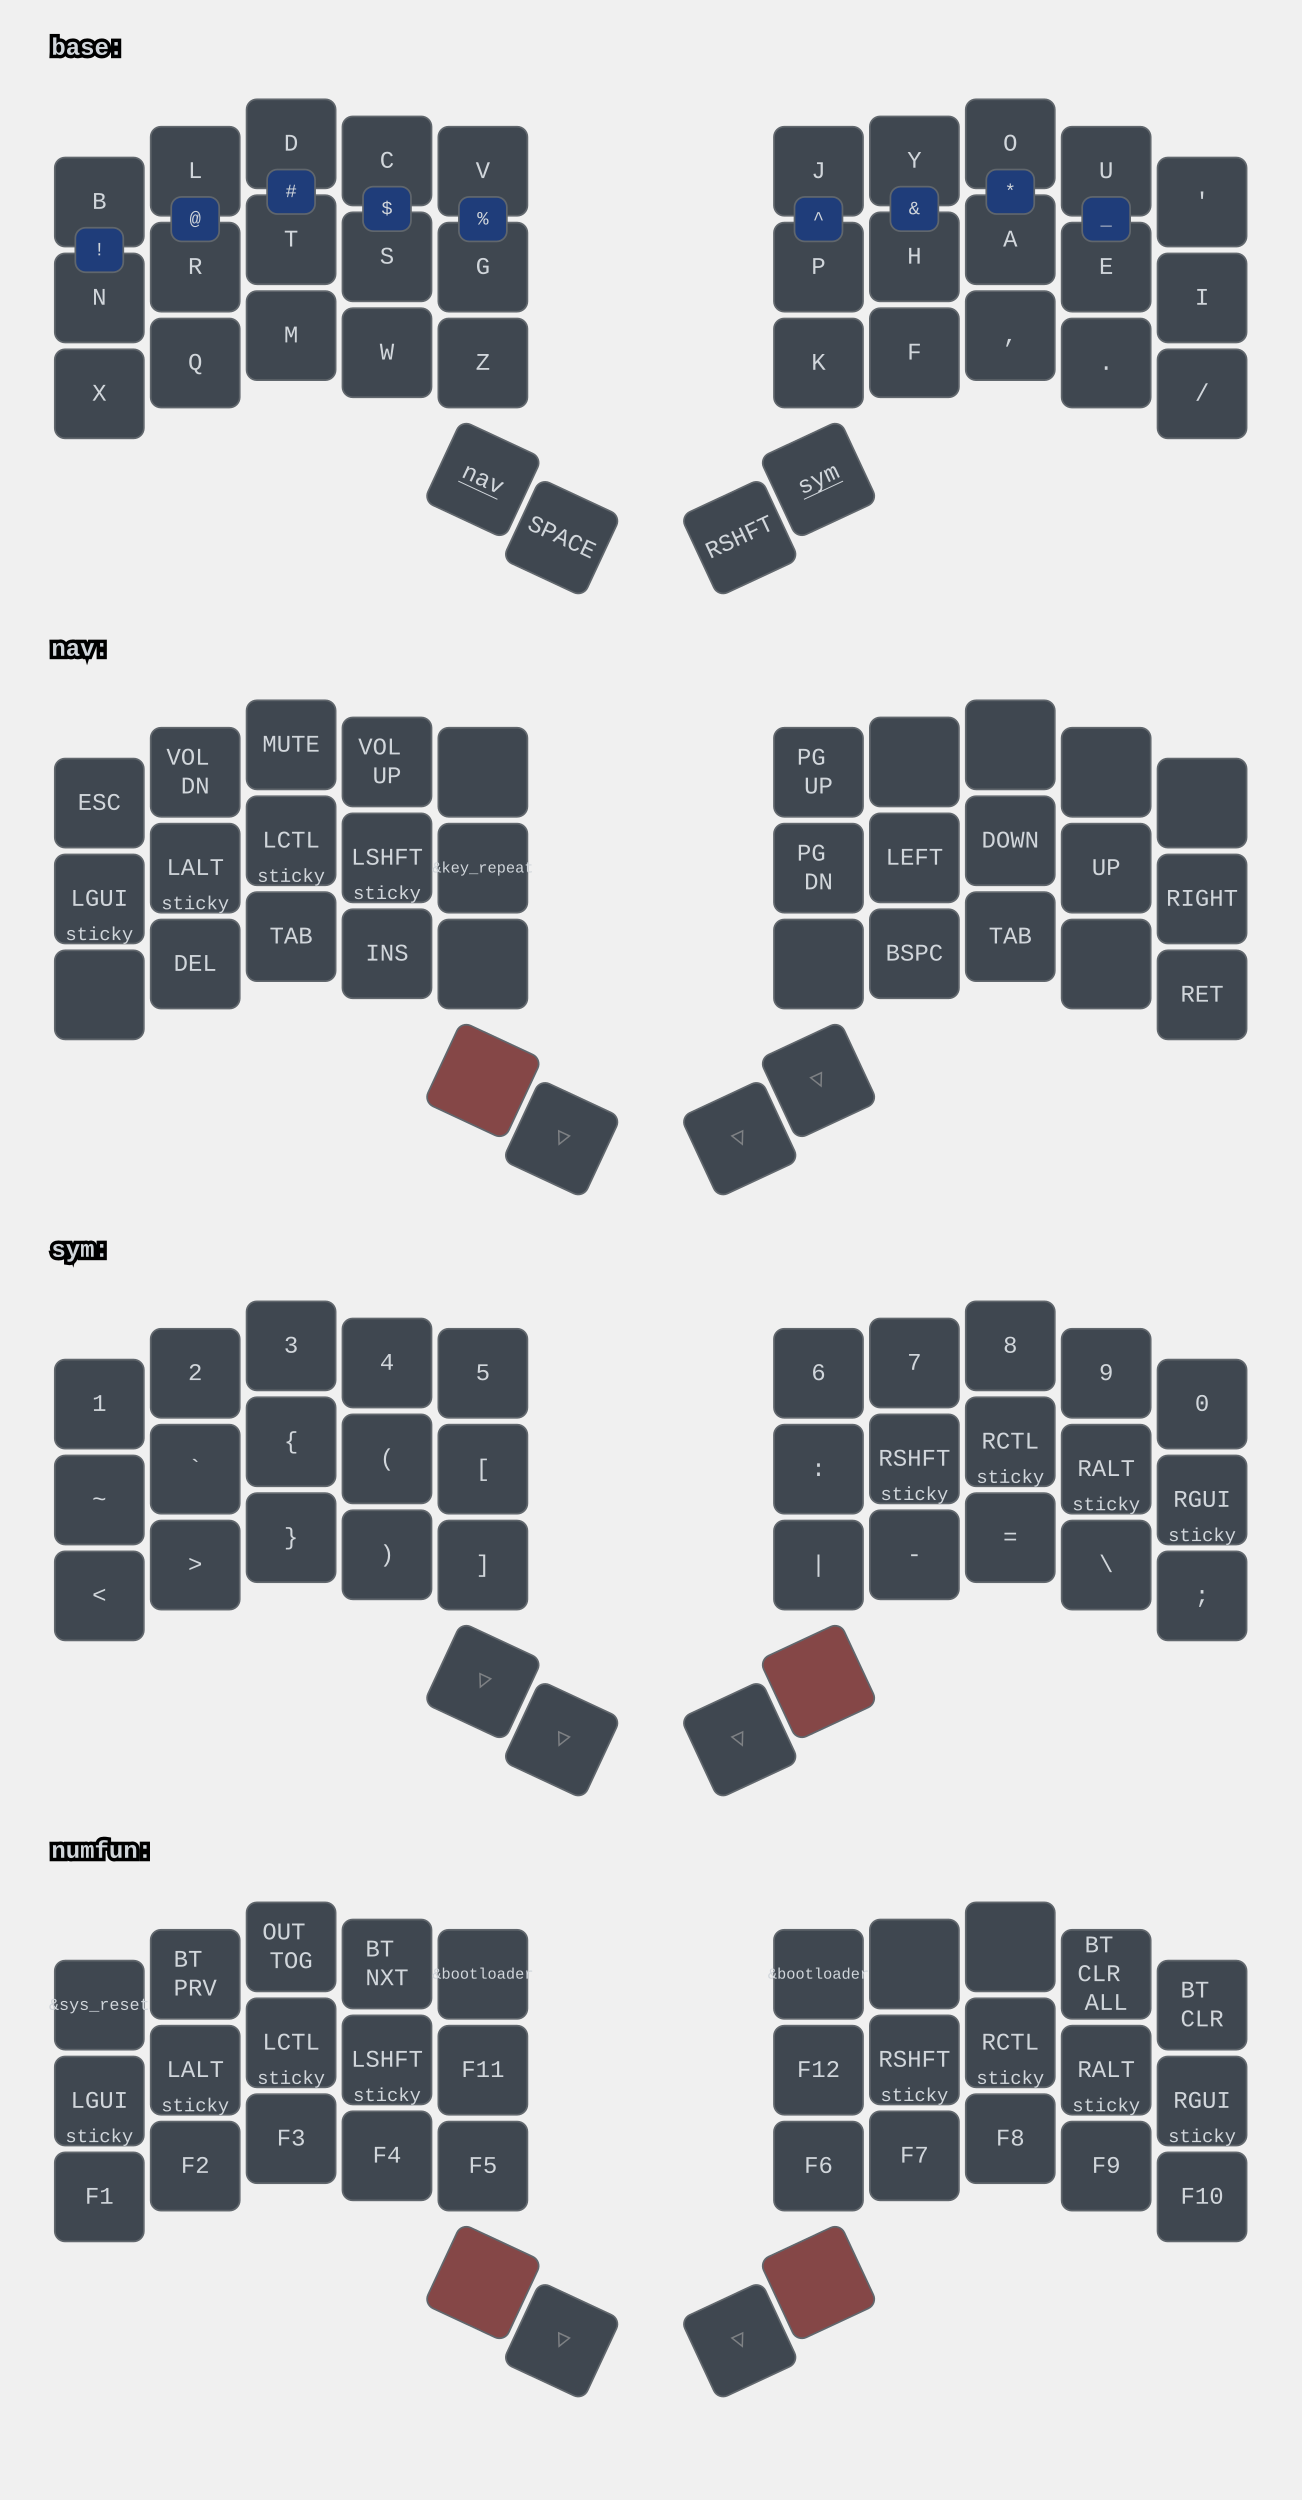
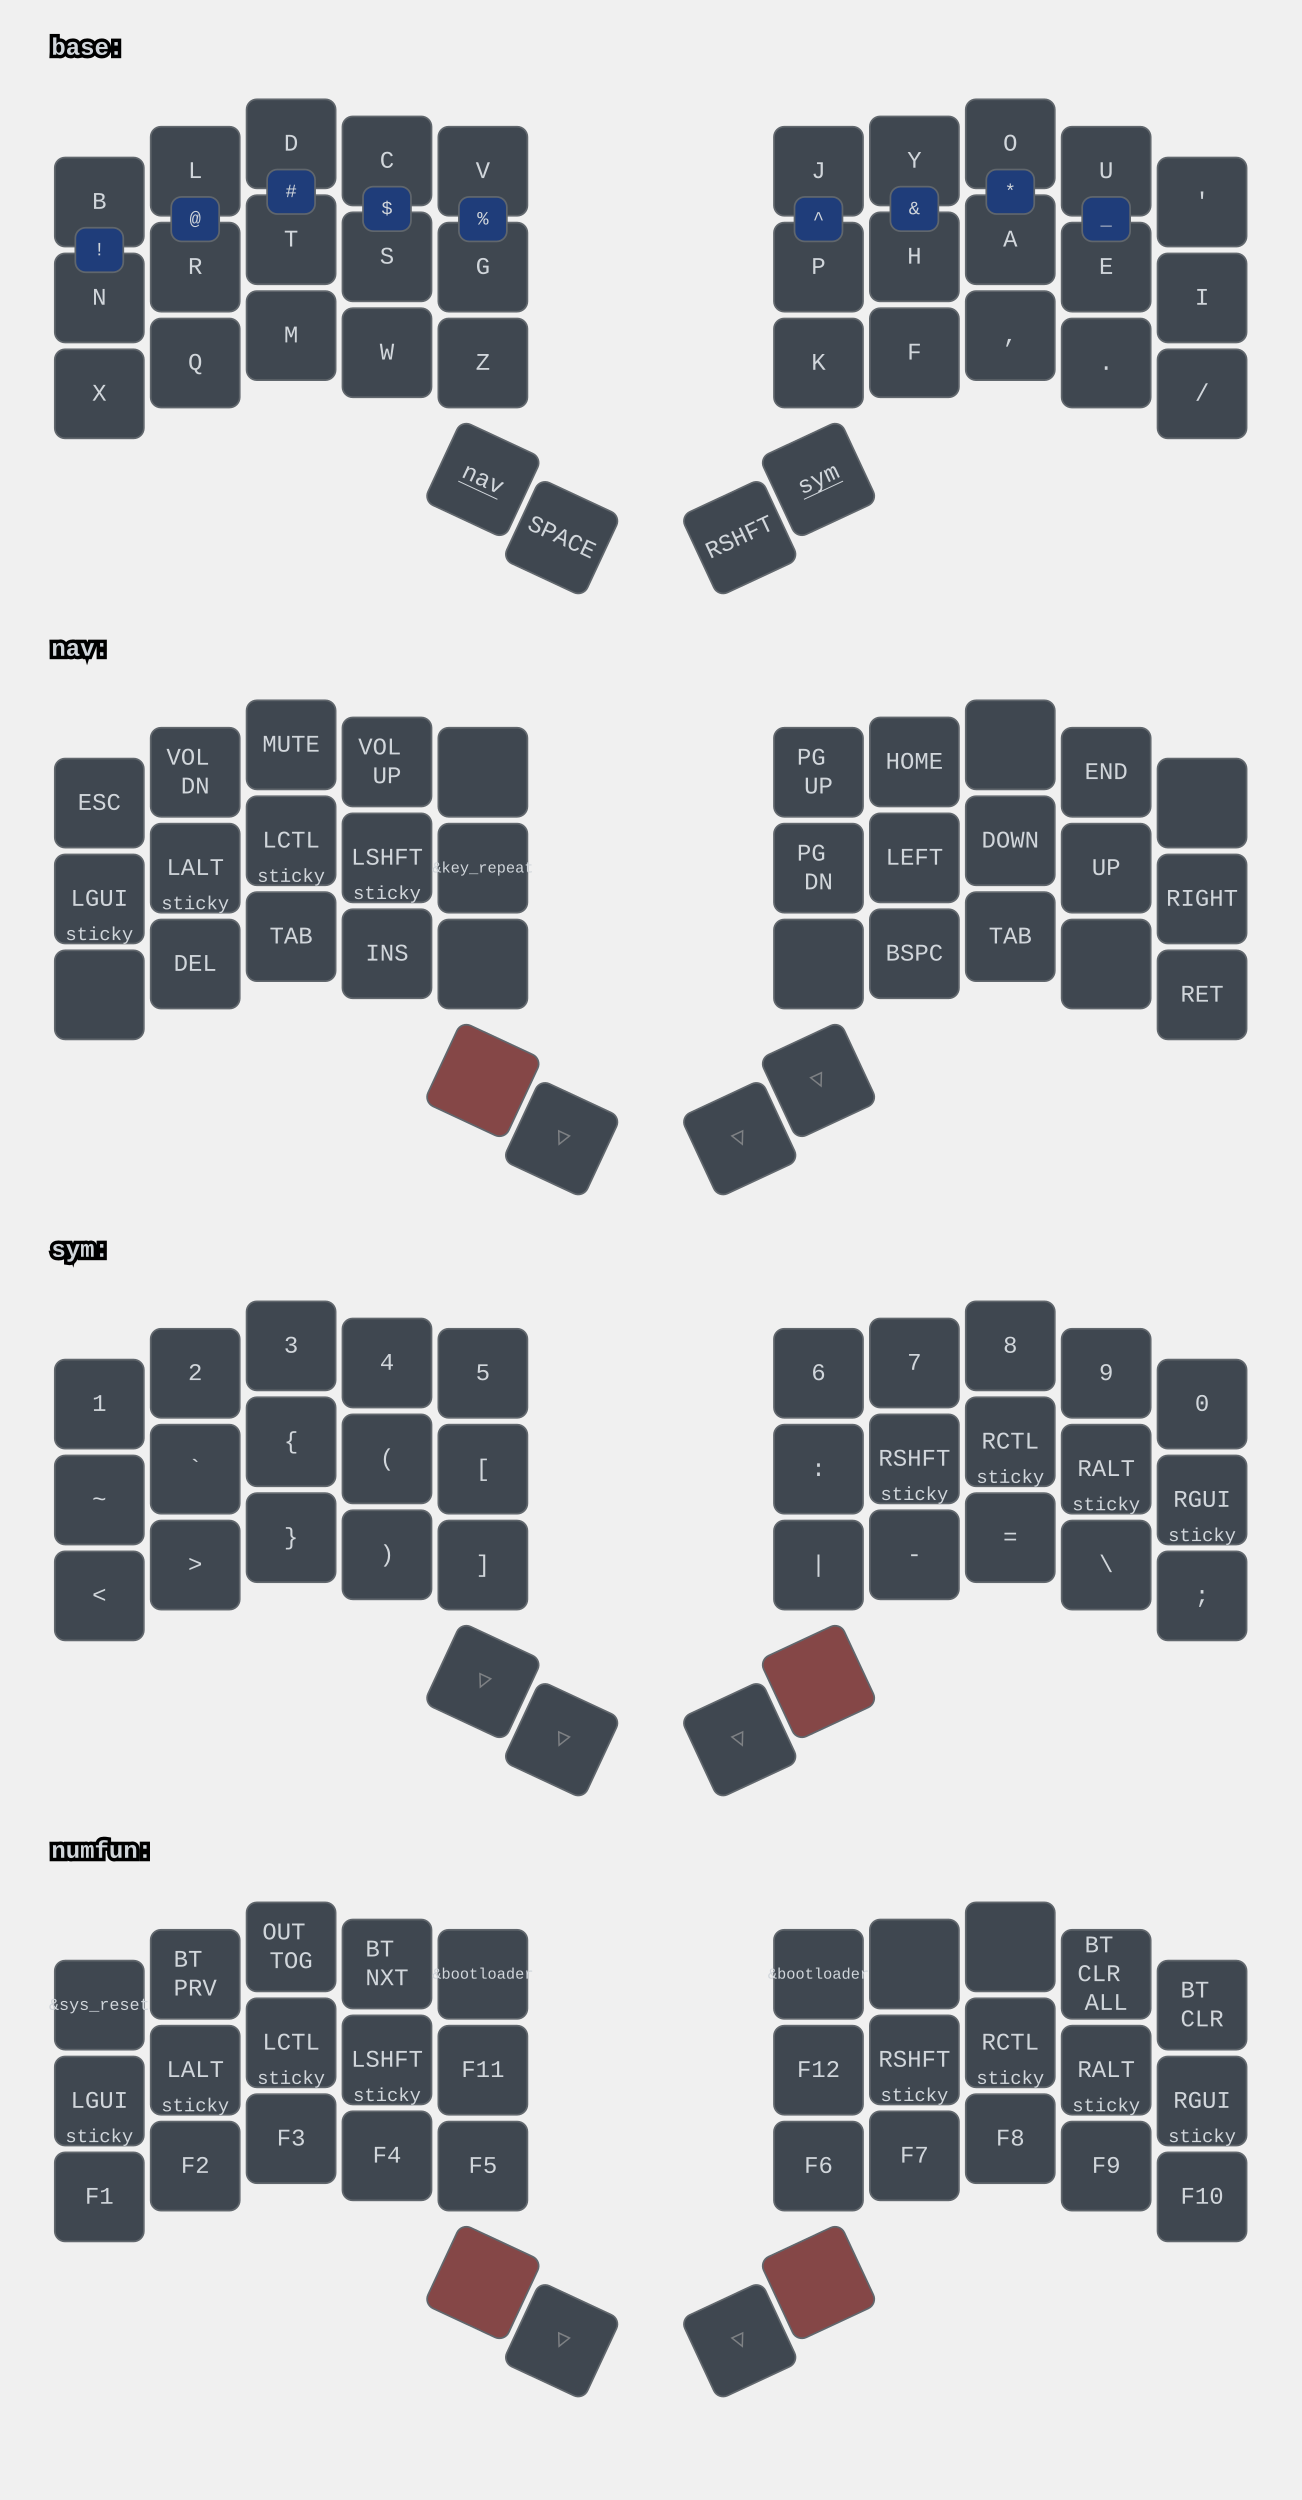
<svg xmlns="http://www.w3.org/2000/svg" width="760" height="1460" viewBox="0 0 760 1460" class="keymap">
  <style>/* inherit to force styles through use tags */
svg path {
    fill: inherit;
}

/* font and background color specifications */
svg.keymap {
    font-family: SFMono-Regular,Consolas,Liberation Mono,Menlo,monospace;
    font-size: 14px;
    font-kerning: normal;
    text-rendering: optimizeLegibility;
    fill: #24292e;
}

/* default key styling */
rect.key {
    fill: #f6f8fa;
}

rect.key, rect.combo {
    stroke: #c9cccf;
    stroke-width: 1;
}

/* default key side styling, only used is draw_key_sides is set */
rect.side {
    filter: brightness(90%);
}

/* color accent for combo boxes */
rect.combo, rect.combo-separate {
    fill: #cdf;
}

/* color accent for held keys */
rect.held, rect.combo.held {
    fill: #fdd;
}

/* color accent for ghost (optional) keys */
rect.ghost, rect.combo.ghost {
    stroke-dasharray: 4, 4;
    stroke-width: 2;
}

text {
    text-anchor: middle;
    dominant-baseline: middle;
}

/* styling for layer labels */
text.label {
    font-weight: bold;
    text-anchor: start;
    stroke: white;
    stroke-width: 4;
    paint-order: stroke;
}

/* styling for optional footer */
text.footer {
    text-anchor: end;
    dominant-baseline: auto;
    stroke: white;
    stroke-width: 4;
    paint-order: stroke;
}

/* styling for combo tap, and key non-tap label text */
text.combo, text.hold, text.shifted, text.left, text.right, text.tl, text.tr, text.bl, text.br {
    font-size: 11px;
}

text.hold, text.bl, text.br {
    text-anchor: middle;
    dominant-baseline: auto;
}

text.shifted, text.tl, text.tr {
    text-anchor: middle;
    dominant-baseline: hanging;
}

text.left, text.tl, text.bl {
    text-anchor: start;
}

text.right, text.tr, text.br {
    text-anchor: end;
}

text.layer-activator {
    text-decoration: underline;
}

/* styling for hold/shifted label text in combo box */
text.combo.hold, text.combo.shifted, text.combo.left, text.combo.right {
    font-size: 8px;
}

/* lighter symbol for transparent keys */
text.trans {
    fill: #7b7e81;
}

/* styling for combo dendrons */
path.combo {
    stroke-width: 1;
    stroke: gray;
    fill: none;
}

/* Start Tabler Icons Cleanup */
/* cannot use height/width with glyphs */
.icon-tabler &gt; path {
    fill: inherit;
    stroke: inherit;
    stroke-width: 2;
}
/* hide tabler's default box */
.icon-tabler &gt; path[stroke="none"][fill="none"] {
    visibility: hidden;
}
/* End Tabler Icons Cleanup */

svg.keymap { fill: #d1d6db; }
rect.key { fill: #3f4750; }
rect.key, rect.combo { stroke: #60666c; }
rect.combo, rect.combo-separate { fill: #1f3d7a; }
rect.held, rect.combo.held { fill: #854747; }
text.label, text.footer { stroke: black; }
text.trans { fill: #7e8184; }
path.combo { stroke: #7f7f7f; }
</style>
  <g transform="translate(30, 0)" class="layer-base">
    <text x="0" y="28" class="label" id="base">base:</text>
    <g transform="translate(0, 56)">
      <g transform="translate(28, 62)" class="key keypos-0">
        <rect rx="6" ry="6" x="-26" y="-26" width="52" height="52" class="key" />
        <text x="0" y="0" class="key tap">B</text>
      </g>
      <g transform="translate(84, 44)" class="key keypos-1">
        <rect rx="6" ry="6" x="-26" y="-26" width="52" height="52" class="key" />
        <text x="0" y="0" class="key tap">L</text>
      </g>
      <g transform="translate(140, 28)" class="key keypos-2">
        <rect rx="6" ry="6" x="-26" y="-26" width="52" height="52" class="key" />
        <text x="0" y="0" class="key tap">D</text>
      </g>
      <g transform="translate(196, 38)" class="key keypos-3">
        <rect rx="6" ry="6" x="-26" y="-26" width="52" height="52" class="key" />
        <text x="0" y="0" class="key tap">C</text>
      </g>
      <g transform="translate(252, 44)" class="key keypos-4">
        <rect rx="6" ry="6" x="-26" y="-26" width="52" height="52" class="key" />
        <text x="0" y="0" class="key tap">V</text>
      </g>
      <g transform="translate(448, 44)" class="key keypos-5">
        <rect rx="6" ry="6" x="-26" y="-26" width="52" height="52" class="key" />
        <text x="0" y="0" class="key tap">J</text>
      </g>
      <g transform="translate(504, 38)" class="key keypos-6">
        <rect rx="6" ry="6" x="-26" y="-26" width="52" height="52" class="key" />
        <text x="0" y="0" class="key tap">Y</text>
      </g>
      <g transform="translate(560, 28)" class="key keypos-7">
        <rect rx="6" ry="6" x="-26" y="-26" width="52" height="52" class="key" />
        <text x="0" y="0" class="key tap">O</text>
      </g>
      <g transform="translate(616, 44)" class="key keypos-8">
        <rect rx="6" ry="6" x="-26" y="-26" width="52" height="52" class="key" />
        <text x="0" y="0" class="key tap">U</text>
      </g>
      <g transform="translate(672, 62)" class="key keypos-9">
        <rect rx="6" ry="6" x="-26" y="-26" width="52" height="52" class="key" />
        <text x="0" y="0" class="key tap">'</text>
      </g>
      <g transform="translate(28, 118)" class="key keypos-10">
        <rect rx="6" ry="6" x="-26" y="-26" width="52" height="52" class="key" />
        <text x="0" y="0" class="key tap">N</text>
      </g>
      <g transform="translate(84, 100)" class="key keypos-11">
        <rect rx="6" ry="6" x="-26" y="-26" width="52" height="52" class="key" />
        <text x="0" y="0" class="key tap">R</text>
      </g>
      <g transform="translate(140, 84)" class="key keypos-12">
        <rect rx="6" ry="6" x="-26" y="-26" width="52" height="52" class="key" />
        <text x="0" y="0" class="key tap">T</text>
      </g>
      <g transform="translate(196, 94)" class="key keypos-13">
        <rect rx="6" ry="6" x="-26" y="-26" width="52" height="52" class="key" />
        <text x="0" y="0" class="key tap">S</text>
      </g>
      <g transform="translate(252, 100)" class="key keypos-14">
        <rect rx="6" ry="6" x="-26" y="-26" width="52" height="52" class="key" />
        <text x="0" y="0" class="key tap">G</text>
      </g>
      <g transform="translate(448, 100)" class="key keypos-15">
        <rect rx="6" ry="6" x="-26" y="-26" width="52" height="52" class="key" />
        <text x="0" y="0" class="key tap">P</text>
      </g>
      <g transform="translate(504, 94)" class="key keypos-16">
        <rect rx="6" ry="6" x="-26" y="-26" width="52" height="52" class="key" />
        <text x="0" y="0" class="key tap">H</text>
      </g>
      <g transform="translate(560, 84)" class="key keypos-17">
        <rect rx="6" ry="6" x="-26" y="-26" width="52" height="52" class="key" />
        <text x="0" y="0" class="key tap">A</text>
      </g>
      <g transform="translate(616, 100)" class="key keypos-18">
        <rect rx="6" ry="6" x="-26" y="-26" width="52" height="52" class="key" />
        <text x="0" y="0" class="key tap">E</text>
      </g>
      <g transform="translate(672, 118)" class="key keypos-19">
        <rect rx="6" ry="6" x="-26" y="-26" width="52" height="52" class="key" />
        <text x="0" y="0" class="key tap">I</text>
      </g>
      <g transform="translate(28, 174)" class="key keypos-20">
        <rect rx="6" ry="6" x="-26" y="-26" width="52" height="52" class="key" />
        <text x="0" y="0" class="key tap">X</text>
      </g>
      <g transform="translate(84, 156)" class="key keypos-21">
        <rect rx="6" ry="6" x="-26" y="-26" width="52" height="52" class="key" />
        <text x="0" y="0" class="key tap">Q</text>
      </g>
      <g transform="translate(140, 140)" class="key keypos-22">
        <rect rx="6" ry="6" x="-26" y="-26" width="52" height="52" class="key" />
        <text x="0" y="0" class="key tap">M</text>
      </g>
      <g transform="translate(196, 150)" class="key keypos-23">
        <rect rx="6" ry="6" x="-26" y="-26" width="52" height="52" class="key" />
        <text x="0" y="0" class="key tap">W</text>
      </g>
      <g transform="translate(252, 156)" class="key keypos-24">
        <rect rx="6" ry="6" x="-26" y="-26" width="52" height="52" class="key" />
        <text x="0" y="0" class="key tap">Z</text>
      </g>
      <g transform="translate(448, 156)" class="key keypos-25">
        <rect rx="6" ry="6" x="-26" y="-26" width="52" height="52" class="key" />
        <text x="0" y="0" class="key tap">K</text>
      </g>
      <g transform="translate(504, 150)" class="key keypos-26">
        <rect rx="6" ry="6" x="-26" y="-26" width="52" height="52" class="key" />
        <text x="0" y="0" class="key tap">F</text>
      </g>
      <g transform="translate(560, 140)" class="key keypos-27">
        <rect rx="6" ry="6" x="-26" y="-26" width="52" height="52" class="key" />
        <text x="0" y="0" class="key tap">,</text>
      </g>
      <g transform="translate(616, 156)" class="key keypos-28">
        <rect rx="6" ry="6" x="-26" y="-26" width="52" height="52" class="key" />
        <text x="0" y="0" class="key tap">.</text>
      </g>
      <g transform="translate(672, 174)" class="key keypos-29">
        <rect rx="6" ry="6" x="-26" y="-26" width="52" height="52" class="key" />
        <text x="0" y="0" class="key tap">/</text>
      </g>
      <g transform="translate(252, 224) rotate(25.0)" class="key keypos-30">
        <rect rx="6" ry="6" x="-26" y="-26" width="52" height="52" class="key" />
        <a href="#nav">
          <text x="0" y="0" class="key tap layer-activator">nav</text>
        </a>
      </g>
      <g transform="translate(298, 258) rotate(25.0)" class="key keypos-31">
        <rect rx="6" ry="6" x="-26" y="-26" width="52" height="52" class="key" />
        <text x="0" y="0" class="key tap">SPACE</text>
      </g>
      <g transform="translate(402, 258) rotate(-25.0)" class="key keypos-32">
        <rect rx="6" ry="6" x="-26" y="-26" width="52" height="52" class="key" />
        <text x="0" y="0" class="key tap">RSHFT</text>
      </g>
      <g transform="translate(448, 224) rotate(-25.0)" class="key keypos-33">
        <rect rx="6" ry="6" x="-26" y="-26" width="52" height="52" class="key" />
        <a href="#sym">
          <text x="0" y="0" class="key tap layer-activator">sym</text>
        </a>
      </g>
      <g class="combo combopos-0">
        <rect rx="6" ry="6" x="14" y="77" width="28" height="26" class="combo" />
        <text x="28" y="90" class="combo tap">!</text>
      </g>
      <g class="combo combopos-1">
        <rect rx="6" ry="6" x="70" y="59" width="28" height="26" class="combo" />
        <text x="84" y="72" class="combo tap">@</text>
      </g>
      <g class="combo combopos-2">
        <rect rx="6" ry="6" x="126" y="43" width="28" height="26" class="combo" />
        <text x="140" y="56" class="combo tap">#</text>
      </g>
      <g class="combo combopos-3">
        <rect rx="6" ry="6" x="182" y="53" width="28" height="26" class="combo" />
        <text x="196" y="66" class="combo tap">$</text>
      </g>
      <g class="combo combopos-4">
        <rect rx="6" ry="6" x="238" y="59" width="28" height="26" class="combo" />
        <text x="252" y="72" class="combo tap">%</text>
      </g>
      <g class="combo combopos-5">
        <rect rx="6" ry="6" x="434" y="59" width="28" height="26" class="combo" />
        <text x="448" y="72" class="combo tap">^</text>
      </g>
      <g class="combo combopos-6">
        <rect rx="6" ry="6" x="490" y="53" width="28" height="26" class="combo" />
        <text x="504" y="66" class="combo tap">&amp;</text>
      </g>
      <g class="combo combopos-7">
        <rect rx="6" ry="6" x="546" y="43" width="28" height="26" class="combo" />
        <text x="560" y="56" class="combo tap">*</text>
      </g>
      <g class="combo combopos-8">
        <rect rx="6" ry="6" x="602" y="59" width="28" height="26" class="combo" />
        <text x="616" y="72" class="combo tap">_</text>
      </g>
    </g>
  </g>
  <g transform="translate(30, 351)" class="layer-nav">
    <text x="0" y="28" class="label" id="nav">nav:</text>
    <g transform="translate(0, 56)">
      <g transform="translate(28, 62)" class="key keypos-0">
        <rect rx="6" ry="6" x="-26" y="-26" width="52" height="52" class="key" />
        <text x="0" y="0" class="key tap">ESC</text>
      </g>
      <g transform="translate(84, 44)" class="key keypos-1">
        <rect rx="6" ry="6" x="-26" y="-26" width="52" height="52" class="key" />
        <text x="0" y="0" class="key tap">
          <tspan x="0" dy="-0.6em">VOL</tspan>
          <tspan x="0" dy="1.2em">DN</tspan>
        </text>
      </g>
      <g transform="translate(140, 28)" class="key keypos-2">
        <rect rx="6" ry="6" x="-26" y="-26" width="52" height="52" class="key" />
        <text x="0" y="0" class="key tap">MUTE</text>
      </g>
      <g transform="translate(196, 38)" class="key keypos-3">
        <rect rx="6" ry="6" x="-26" y="-26" width="52" height="52" class="key" />
        <text x="0" y="0" class="key tap">
          <tspan x="0" dy="-0.6em">VOL</tspan>
          <tspan x="0" dy="1.2em">UP</tspan>
        </text>
      </g>
      <g transform="translate(252, 44)" class="key keypos-4">
        <rect rx="6" ry="6" x="-26" y="-26" width="52" height="52" class="key" />
      </g>
      <g transform="translate(448, 44)" class="key keypos-5">
        <rect rx="6" ry="6" x="-26" y="-26" width="52" height="52" class="key" />
        <text x="0" y="0" class="key tap">
          <tspan x="0" dy="-0.6em">PG</tspan>
          <tspan x="0" dy="1.2em">UP</tspan>
        </text>
      </g>
      <g transform="translate(504, 38)" class="key keypos-6">
        <rect rx="6" ry="6" x="-26" y="-26" width="52" height="52" class="key" />
+         <text x="0" y="0" class="key tap">HOME</text>
      </g>
      <g transform="translate(560, 28)" class="key keypos-7">
        <rect rx="6" ry="6" x="-26" y="-26" width="52" height="52" class="key" />
      </g>
      <g transform="translate(616, 44)" class="key keypos-8">
        <rect rx="6" ry="6" x="-26" y="-26" width="52" height="52" class="key" />
+         <text x="0" y="0" class="key tap">END</text>
      </g>
      <g transform="translate(672, 62)" class="key keypos-9">
        <rect rx="6" ry="6" x="-26" y="-26" width="52" height="52" class="key" />
      </g>
      <g transform="translate(28, 118)" class="key keypos-10">
        <rect rx="6" ry="6" x="-26" y="-26" width="52" height="52" class="key" />
        <text x="0" y="0" class="key tap">LGUI</text>
        <text x="0" y="24" class="key hold">sticky</text>
      </g>
      <g transform="translate(84, 100)" class="key keypos-11">
        <rect rx="6" ry="6" x="-26" y="-26" width="52" height="52" class="key" />
        <text x="0" y="0" class="key tap">LALT</text>
        <text x="0" y="24" class="key hold">sticky</text>
      </g>
      <g transform="translate(140, 84)" class="key keypos-12">
        <rect rx="6" ry="6" x="-26" y="-26" width="52" height="52" class="key" />
        <text x="0" y="0" class="key tap">LCTL</text>
        <text x="0" y="24" class="key hold">sticky</text>
      </g>
      <g transform="translate(196, 94)" class="key keypos-13">
        <rect rx="6" ry="6" x="-26" y="-26" width="52" height="52" class="key" />
        <text x="0" y="0" class="key tap">LSHFT</text>
        <text x="0" y="24" class="key hold">sticky</text>
      </g>
      <g transform="translate(252, 100)" class="key keypos-14">
        <rect rx="6" ry="6" x="-26" y="-26" width="52" height="52" class="key" />
        <text x="0" y="0" class="key tap">
          <tspan style="font-size: 64%">&amp;key_repeat</tspan>
        </text>
      </g>
      <g transform="translate(448, 100)" class="key keypos-15">
        <rect rx="6" ry="6" x="-26" y="-26" width="52" height="52" class="key" />
        <text x="0" y="0" class="key tap">
          <tspan x="0" dy="-0.6em">PG</tspan>
          <tspan x="0" dy="1.2em">DN</tspan>
        </text>
      </g>
      <g transform="translate(504, 94)" class="key keypos-16">
        <rect rx="6" ry="6" x="-26" y="-26" width="52" height="52" class="key" />
        <text x="0" y="0" class="key tap">LEFT</text>
      </g>
      <g transform="translate(560, 84)" class="key keypos-17">
        <rect rx="6" ry="6" x="-26" y="-26" width="52" height="52" class="key" />
        <text x="0" y="0" class="key tap">DOWN</text>
      </g>
      <g transform="translate(616, 100)" class="key keypos-18">
        <rect rx="6" ry="6" x="-26" y="-26" width="52" height="52" class="key" />
        <text x="0" y="0" class="key tap">UP</text>
      </g>
      <g transform="translate(672, 118)" class="key keypos-19">
        <rect rx="6" ry="6" x="-26" y="-26" width="52" height="52" class="key" />
        <text x="0" y="0" class="key tap">RIGHT</text>
      </g>
      <g transform="translate(28, 174)" class="key keypos-20">
        <rect rx="6" ry="6" x="-26" y="-26" width="52" height="52" class="key" />
      </g>
      <g transform="translate(84, 156)" class="key keypos-21">
        <rect rx="6" ry="6" x="-26" y="-26" width="52" height="52" class="key" />
        <text x="0" y="0" class="key tap">DEL</text>
      </g>
      <g transform="translate(140, 140)" class="key keypos-22">
        <rect rx="6" ry="6" x="-26" y="-26" width="52" height="52" class="key" />
        <text x="0" y="0" class="key tap">TAB</text>
      </g>
      <g transform="translate(196, 150)" class="key keypos-23">
        <rect rx="6" ry="6" x="-26" y="-26" width="52" height="52" class="key" />
        <text x="0" y="0" class="key tap">INS</text>
      </g>
      <g transform="translate(252, 156)" class="key keypos-24">
        <rect rx="6" ry="6" x="-26" y="-26" width="52" height="52" class="key" />
      </g>
      <g transform="translate(448, 156)" class="key keypos-25">
        <rect rx="6" ry="6" x="-26" y="-26" width="52" height="52" class="key" />
      </g>
      <g transform="translate(504, 150)" class="key keypos-26">
        <rect rx="6" ry="6" x="-26" y="-26" width="52" height="52" class="key" />
        <text x="0" y="0" class="key tap">BSPC</text>
      </g>
      <g transform="translate(560, 140)" class="key keypos-27">
        <rect rx="6" ry="6" x="-26" y="-26" width="52" height="52" class="key" />
        <text x="0" y="0" class="key tap">TAB</text>
      </g>
      <g transform="translate(616, 156)" class="key keypos-28">
        <rect rx="6" ry="6" x="-26" y="-26" width="52" height="52" class="key" />
      </g>
      <g transform="translate(672, 174)" class="key keypos-29">
        <rect rx="6" ry="6" x="-26" y="-26" width="52" height="52" class="key" />
        <text x="0" y="0" class="key tap">RET</text>
      </g>
      <g transform="translate(252, 224) rotate(25.0)" class="key held keypos-30">
        <rect rx="6" ry="6" x="-26" y="-26" width="52" height="52" class="key held" />
      </g>
      <g transform="translate(298, 258) rotate(25.0)" class="key trans keypos-31">
        <rect rx="6" ry="6" x="-26" y="-26" width="52" height="52" class="key trans" />
        <text x="0" y="0" class="key trans tap">▽</text>
      </g>
      <g transform="translate(402, 258) rotate(-25.0)" class="key trans keypos-32">
        <rect rx="6" ry="6" x="-26" y="-26" width="52" height="52" class="key trans" />
        <text x="0" y="0" class="key trans tap">▽</text>
      </g>
      <g transform="translate(448, 224) rotate(-25.0)" class="key trans keypos-33">
        <rect rx="6" ry="6" x="-26" y="-26" width="52" height="52" class="key trans" />
        <text x="0" y="0" class="key trans tap">▽</text>
      </g>
    </g>
  </g>
  <g transform="translate(30, 702)" class="layer-sym">
    <text x="0" y="28" class="label" id="sym">sym:</text>
    <g transform="translate(0, 56)">
      <g transform="translate(28, 62)" class="key keypos-0">
        <rect rx="6" ry="6" x="-26" y="-26" width="52" height="52" class="key" />
        <text x="0" y="0" class="key tap">1</text>
      </g>
      <g transform="translate(84, 44)" class="key keypos-1">
        <rect rx="6" ry="6" x="-26" y="-26" width="52" height="52" class="key" />
        <text x="0" y="0" class="key tap">2</text>
      </g>
      <g transform="translate(140, 28)" class="key keypos-2">
        <rect rx="6" ry="6" x="-26" y="-26" width="52" height="52" class="key" />
        <text x="0" y="0" class="key tap">3</text>
      </g>
      <g transform="translate(196, 38)" class="key keypos-3">
        <rect rx="6" ry="6" x="-26" y="-26" width="52" height="52" class="key" />
        <text x="0" y="0" class="key tap">4</text>
      </g>
      <g transform="translate(252, 44)" class="key keypos-4">
        <rect rx="6" ry="6" x="-26" y="-26" width="52" height="52" class="key" />
        <text x="0" y="0" class="key tap">5</text>
      </g>
      <g transform="translate(448, 44)" class="key keypos-5">
        <rect rx="6" ry="6" x="-26" y="-26" width="52" height="52" class="key" />
        <text x="0" y="0" class="key tap">6</text>
      </g>
      <g transform="translate(504, 38)" class="key keypos-6">
        <rect rx="6" ry="6" x="-26" y="-26" width="52" height="52" class="key" />
        <text x="0" y="0" class="key tap">7</text>
      </g>
      <g transform="translate(560, 28)" class="key keypos-7">
        <rect rx="6" ry="6" x="-26" y="-26" width="52" height="52" class="key" />
        <text x="0" y="0" class="key tap">8</text>
      </g>
      <g transform="translate(616, 44)" class="key keypos-8">
        <rect rx="6" ry="6" x="-26" y="-26" width="52" height="52" class="key" />
        <text x="0" y="0" class="key tap">9</text>
      </g>
      <g transform="translate(672, 62)" class="key keypos-9">
        <rect rx="6" ry="6" x="-26" y="-26" width="52" height="52" class="key" />
        <text x="0" y="0" class="key tap">0</text>
      </g>
      <g transform="translate(28, 118)" class="key keypos-10">
        <rect rx="6" ry="6" x="-26" y="-26" width="52" height="52" class="key" />
        <text x="0" y="0" class="key tap">~</text>
      </g>
      <g transform="translate(84, 100)" class="key keypos-11">
        <rect rx="6" ry="6" x="-26" y="-26" width="52" height="52" class="key" />
        <text x="0" y="0" class="key tap">`</text>
      </g>
      <g transform="translate(140, 84)" class="key keypos-12">
        <rect rx="6" ry="6" x="-26" y="-26" width="52" height="52" class="key" />
        <text x="0" y="0" class="key tap">{</text>
      </g>
      <g transform="translate(196, 94)" class="key keypos-13">
        <rect rx="6" ry="6" x="-26" y="-26" width="52" height="52" class="key" />
        <text x="0" y="0" class="key tap">(</text>
      </g>
      <g transform="translate(252, 100)" class="key keypos-14">
        <rect rx="6" ry="6" x="-26" y="-26" width="52" height="52" class="key" />
        <text x="0" y="0" class="key tap">[</text>
      </g>
      <g transform="translate(448, 100)" class="key keypos-15">
        <rect rx="6" ry="6" x="-26" y="-26" width="52" height="52" class="key" />
        <text x="0" y="0" class="key tap">:</text>
      </g>
      <g transform="translate(504, 94)" class="key keypos-16">
        <rect rx="6" ry="6" x="-26" y="-26" width="52" height="52" class="key" />
        <text x="0" y="0" class="key tap">RSHFT</text>
        <text x="0" y="24" class="key hold">sticky</text>
      </g>
      <g transform="translate(560, 84)" class="key keypos-17">
        <rect rx="6" ry="6" x="-26" y="-26" width="52" height="52" class="key" />
        <text x="0" y="0" class="key tap">RCTL</text>
        <text x="0" y="24" class="key hold">sticky</text>
      </g>
      <g transform="translate(616, 100)" class="key keypos-18">
        <rect rx="6" ry="6" x="-26" y="-26" width="52" height="52" class="key" />
        <text x="0" y="0" class="key tap">RALT</text>
        <text x="0" y="24" class="key hold">sticky</text>
      </g>
      <g transform="translate(672, 118)" class="key keypos-19">
        <rect rx="6" ry="6" x="-26" y="-26" width="52" height="52" class="key" />
        <text x="0" y="0" class="key tap">RGUI</text>
        <text x="0" y="24" class="key hold">sticky</text>
      </g>
      <g transform="translate(28, 174)" class="key keypos-20">
        <rect rx="6" ry="6" x="-26" y="-26" width="52" height="52" class="key" />
        <text x="0" y="0" class="key tap">&lt;</text>
      </g>
      <g transform="translate(84, 156)" class="key keypos-21">
        <rect rx="6" ry="6" x="-26" y="-26" width="52" height="52" class="key" />
        <text x="0" y="0" class="key tap">&gt;</text>
      </g>
      <g transform="translate(140, 140)" class="key keypos-22">
        <rect rx="6" ry="6" x="-26" y="-26" width="52" height="52" class="key" />
        <text x="0" y="0" class="key tap">}</text>
      </g>
      <g transform="translate(196, 150)" class="key keypos-23">
        <rect rx="6" ry="6" x="-26" y="-26" width="52" height="52" class="key" />
        <text x="0" y="0" class="key tap">)</text>
      </g>
      <g transform="translate(252, 156)" class="key keypos-24">
        <rect rx="6" ry="6" x="-26" y="-26" width="52" height="52" class="key" />
        <text x="0" y="0" class="key tap">]</text>
      </g>
      <g transform="translate(448, 156)" class="key keypos-25">
        <rect rx="6" ry="6" x="-26" y="-26" width="52" height="52" class="key" />
        <text x="0" y="0" class="key tap">|</text>
      </g>
      <g transform="translate(504, 150)" class="key keypos-26">
        <rect rx="6" ry="6" x="-26" y="-26" width="52" height="52" class="key" />
        <text x="0" y="0" class="key tap">-</text>
      </g>
      <g transform="translate(560, 140)" class="key keypos-27">
        <rect rx="6" ry="6" x="-26" y="-26" width="52" height="52" class="key" />
        <text x="0" y="0" class="key tap">=</text>
      </g>
      <g transform="translate(616, 156)" class="key keypos-28">
        <rect rx="6" ry="6" x="-26" y="-26" width="52" height="52" class="key" />
        <text x="0" y="0" class="key tap">\</text>
      </g>
      <g transform="translate(672, 174)" class="key keypos-29">
        <rect rx="6" ry="6" x="-26" y="-26" width="52" height="52" class="key" />
        <text x="0" y="0" class="key tap">;</text>
      </g>
      <g transform="translate(252, 224) rotate(25.0)" class="key trans keypos-30">
        <rect rx="6" ry="6" x="-26" y="-26" width="52" height="52" class="key trans" />
        <text x="0" y="0" class="key trans tap">▽</text>
      </g>
      <g transform="translate(298, 258) rotate(25.0)" class="key trans keypos-31">
        <rect rx="6" ry="6" x="-26" y="-26" width="52" height="52" class="key trans" />
        <text x="0" y="0" class="key trans tap">▽</text>
      </g>
      <g transform="translate(402, 258) rotate(-25.0)" class="key trans keypos-32">
        <rect rx="6" ry="6" x="-26" y="-26" width="52" height="52" class="key trans" />
        <text x="0" y="0" class="key trans tap">▽</text>
      </g>
      <g transform="translate(448, 224) rotate(-25.0)" class="key held keypos-33">
        <rect rx="6" ry="6" x="-26" y="-26" width="52" height="52" class="key held" />
      </g>
    </g>
  </g>
  <g transform="translate(30, 1053)" class="layer-numfun">
    <text x="0" y="28" class="label" id="numfun">numfun:</text>
    <g transform="translate(0, 56)">
      <g transform="translate(28, 62)" class="key keypos-0">
        <rect rx="6" ry="6" x="-26" y="-26" width="52" height="52" class="key" />
        <text x="0" y="0" class="key tap">
          <tspan style="font-size: 70%">&amp;sys_reset</tspan>
        </text>
      </g>
      <g transform="translate(84, 44)" class="key keypos-1">
        <rect rx="6" ry="6" x="-26" y="-26" width="52" height="52" class="key" />
        <text x="0" y="0" class="key tap">
          <tspan x="0" dy="-0.6em">BT</tspan>
          <tspan x="0" dy="1.2em">PRV</tspan>
        </text>
      </g>
      <g transform="translate(140, 28)" class="key keypos-2">
        <rect rx="6" ry="6" x="-26" y="-26" width="52" height="52" class="key" />
        <text x="0" y="0" class="key tap">
          <tspan x="0" dy="-0.6em">OUT</tspan>
          <tspan x="0" dy="1.2em">TOG</tspan>
        </text>
      </g>
      <g transform="translate(196, 38)" class="key keypos-3">
        <rect rx="6" ry="6" x="-26" y="-26" width="52" height="52" class="key" />
        <text x="0" y="0" class="key tap">
          <tspan x="0" dy="-0.6em">BT</tspan>
          <tspan x="0" dy="1.2em">NXT</tspan>
        </text>
      </g>
      <g transform="translate(252, 44)" class="key keypos-4">
        <rect rx="6" ry="6" x="-26" y="-26" width="52" height="52" class="key" />
        <text x="0" y="0" class="key tap">
          <tspan style="font-size: 64%">&amp;bootloader</tspan>
        </text>
      </g>
      <g transform="translate(448, 44)" class="key keypos-5">
        <rect rx="6" ry="6" x="-26" y="-26" width="52" height="52" class="key" />
        <text x="0" y="0" class="key tap">
          <tspan style="font-size: 64%">&amp;bootloader</tspan>
        </text>
      </g>
      <g transform="translate(504, 38)" class="key keypos-6">
        <rect rx="6" ry="6" x="-26" y="-26" width="52" height="52" class="key" />
      </g>
      <g transform="translate(560, 28)" class="key keypos-7">
        <rect rx="6" ry="6" x="-26" y="-26" width="52" height="52" class="key" />
      </g>
      <g transform="translate(616, 44)" class="key keypos-8">
        <rect rx="6" ry="6" x="-26" y="-26" width="52" height="52" class="key" />
        <text x="0" y="0" class="key tap">
          <tspan x="0" dy="-1.2em">BT</tspan>
          <tspan x="0" dy="1.2em">CLR</tspan>
          <tspan x="0" dy="1.2em">ALL</tspan>
        </text>
      </g>
      <g transform="translate(672, 62)" class="key keypos-9">
        <rect rx="6" ry="6" x="-26" y="-26" width="52" height="52" class="key" />
        <text x="0" y="0" class="key tap">
          <tspan x="0" dy="-0.6em">BT</tspan>
          <tspan x="0" dy="1.2em">CLR</tspan>
        </text>
      </g>
      <g transform="translate(28, 118)" class="key keypos-10">
        <rect rx="6" ry="6" x="-26" y="-26" width="52" height="52" class="key" />
        <text x="0" y="0" class="key tap">LGUI</text>
        <text x="0" y="24" class="key hold">sticky</text>
      </g>
      <g transform="translate(84, 100)" class="key keypos-11">
        <rect rx="6" ry="6" x="-26" y="-26" width="52" height="52" class="key" />
        <text x="0" y="0" class="key tap">LALT</text>
        <text x="0" y="24" class="key hold">sticky</text>
      </g>
      <g transform="translate(140, 84)" class="key keypos-12">
        <rect rx="6" ry="6" x="-26" y="-26" width="52" height="52" class="key" />
        <text x="0" y="0" class="key tap">LCTL</text>
        <text x="0" y="24" class="key hold">sticky</text>
      </g>
      <g transform="translate(196, 94)" class="key keypos-13">
        <rect rx="6" ry="6" x="-26" y="-26" width="52" height="52" class="key" />
        <text x="0" y="0" class="key tap">LSHFT</text>
        <text x="0" y="24" class="key hold">sticky</text>
      </g>
      <g transform="translate(252, 100)" class="key keypos-14">
        <rect rx="6" ry="6" x="-26" y="-26" width="52" height="52" class="key" />
        <text x="0" y="0" class="key tap">F11</text>
      </g>
      <g transform="translate(448, 100)" class="key keypos-15">
        <rect rx="6" ry="6" x="-26" y="-26" width="52" height="52" class="key" />
        <text x="0" y="0" class="key tap">F12</text>
      </g>
      <g transform="translate(504, 94)" class="key keypos-16">
        <rect rx="6" ry="6" x="-26" y="-26" width="52" height="52" class="key" />
        <text x="0" y="0" class="key tap">RSHFT</text>
        <text x="0" y="24" class="key hold">sticky</text>
      </g>
      <g transform="translate(560, 84)" class="key keypos-17">
        <rect rx="6" ry="6" x="-26" y="-26" width="52" height="52" class="key" />
        <text x="0" y="0" class="key tap">RCTL</text>
        <text x="0" y="24" class="key hold">sticky</text>
      </g>
      <g transform="translate(616, 100)" class="key keypos-18">
        <rect rx="6" ry="6" x="-26" y="-26" width="52" height="52" class="key" />
        <text x="0" y="0" class="key tap">RALT</text>
        <text x="0" y="24" class="key hold">sticky</text>
      </g>
      <g transform="translate(672, 118)" class="key keypos-19">
        <rect rx="6" ry="6" x="-26" y="-26" width="52" height="52" class="key" />
        <text x="0" y="0" class="key tap">RGUI</text>
        <text x="0" y="24" class="key hold">sticky</text>
      </g>
      <g transform="translate(28, 174)" class="key keypos-20">
        <rect rx="6" ry="6" x="-26" y="-26" width="52" height="52" class="key" />
        <text x="0" y="0" class="key tap">F1</text>
      </g>
      <g transform="translate(84, 156)" class="key keypos-21">
        <rect rx="6" ry="6" x="-26" y="-26" width="52" height="52" class="key" />
        <text x="0" y="0" class="key tap">F2</text>
      </g>
      <g transform="translate(140, 140)" class="key keypos-22">
        <rect rx="6" ry="6" x="-26" y="-26" width="52" height="52" class="key" />
        <text x="0" y="0" class="key tap">F3</text>
      </g>
      <g transform="translate(196, 150)" class="key keypos-23">
        <rect rx="6" ry="6" x="-26" y="-26" width="52" height="52" class="key" />
        <text x="0" y="0" class="key tap">F4</text>
      </g>
      <g transform="translate(252, 156)" class="key keypos-24">
        <rect rx="6" ry="6" x="-26" y="-26" width="52" height="52" class="key" />
        <text x="0" y="0" class="key tap">F5</text>
      </g>
      <g transform="translate(448, 156)" class="key keypos-25">
        <rect rx="6" ry="6" x="-26" y="-26" width="52" height="52" class="key" />
        <text x="0" y="0" class="key tap">F6</text>
      </g>
      <g transform="translate(504, 150)" class="key keypos-26">
        <rect rx="6" ry="6" x="-26" y="-26" width="52" height="52" class="key" />
        <text x="0" y="0" class="key tap">F7</text>
      </g>
      <g transform="translate(560, 140)" class="key keypos-27">
        <rect rx="6" ry="6" x="-26" y="-26" width="52" height="52" class="key" />
        <text x="0" y="0" class="key tap">F8</text>
      </g>
      <g transform="translate(616, 156)" class="key keypos-28">
        <rect rx="6" ry="6" x="-26" y="-26" width="52" height="52" class="key" />
        <text x="0" y="0" class="key tap">F9</text>
      </g>
      <g transform="translate(672, 174)" class="key keypos-29">
        <rect rx="6" ry="6" x="-26" y="-26" width="52" height="52" class="key" />
        <text x="0" y="0" class="key tap">F10</text>
      </g>
      <g transform="translate(252, 224) rotate(25.0)" class="key held keypos-30">
        <rect rx="6" ry="6" x="-26" y="-26" width="52" height="52" class="key held" />
      </g>
      <g transform="translate(298, 258) rotate(25.0)" class="key trans keypos-31">
        <rect rx="6" ry="6" x="-26" y="-26" width="52" height="52" class="key trans" />
        <text x="0" y="0" class="key trans tap">▽</text>
      </g>
      <g transform="translate(402, 258) rotate(-25.0)" class="key trans keypos-32">
        <rect rx="6" ry="6" x="-26" y="-26" width="52" height="52" class="key trans" />
        <text x="0" y="0" class="key trans tap">▽</text>
      </g>
      <g transform="translate(448, 224) rotate(-25.0)" class="key held keypos-33">
        <rect rx="6" ry="6" x="-26" y="-26" width="52" height="52" class="key held" />
      </g>
    </g>
  </g>
</svg>
